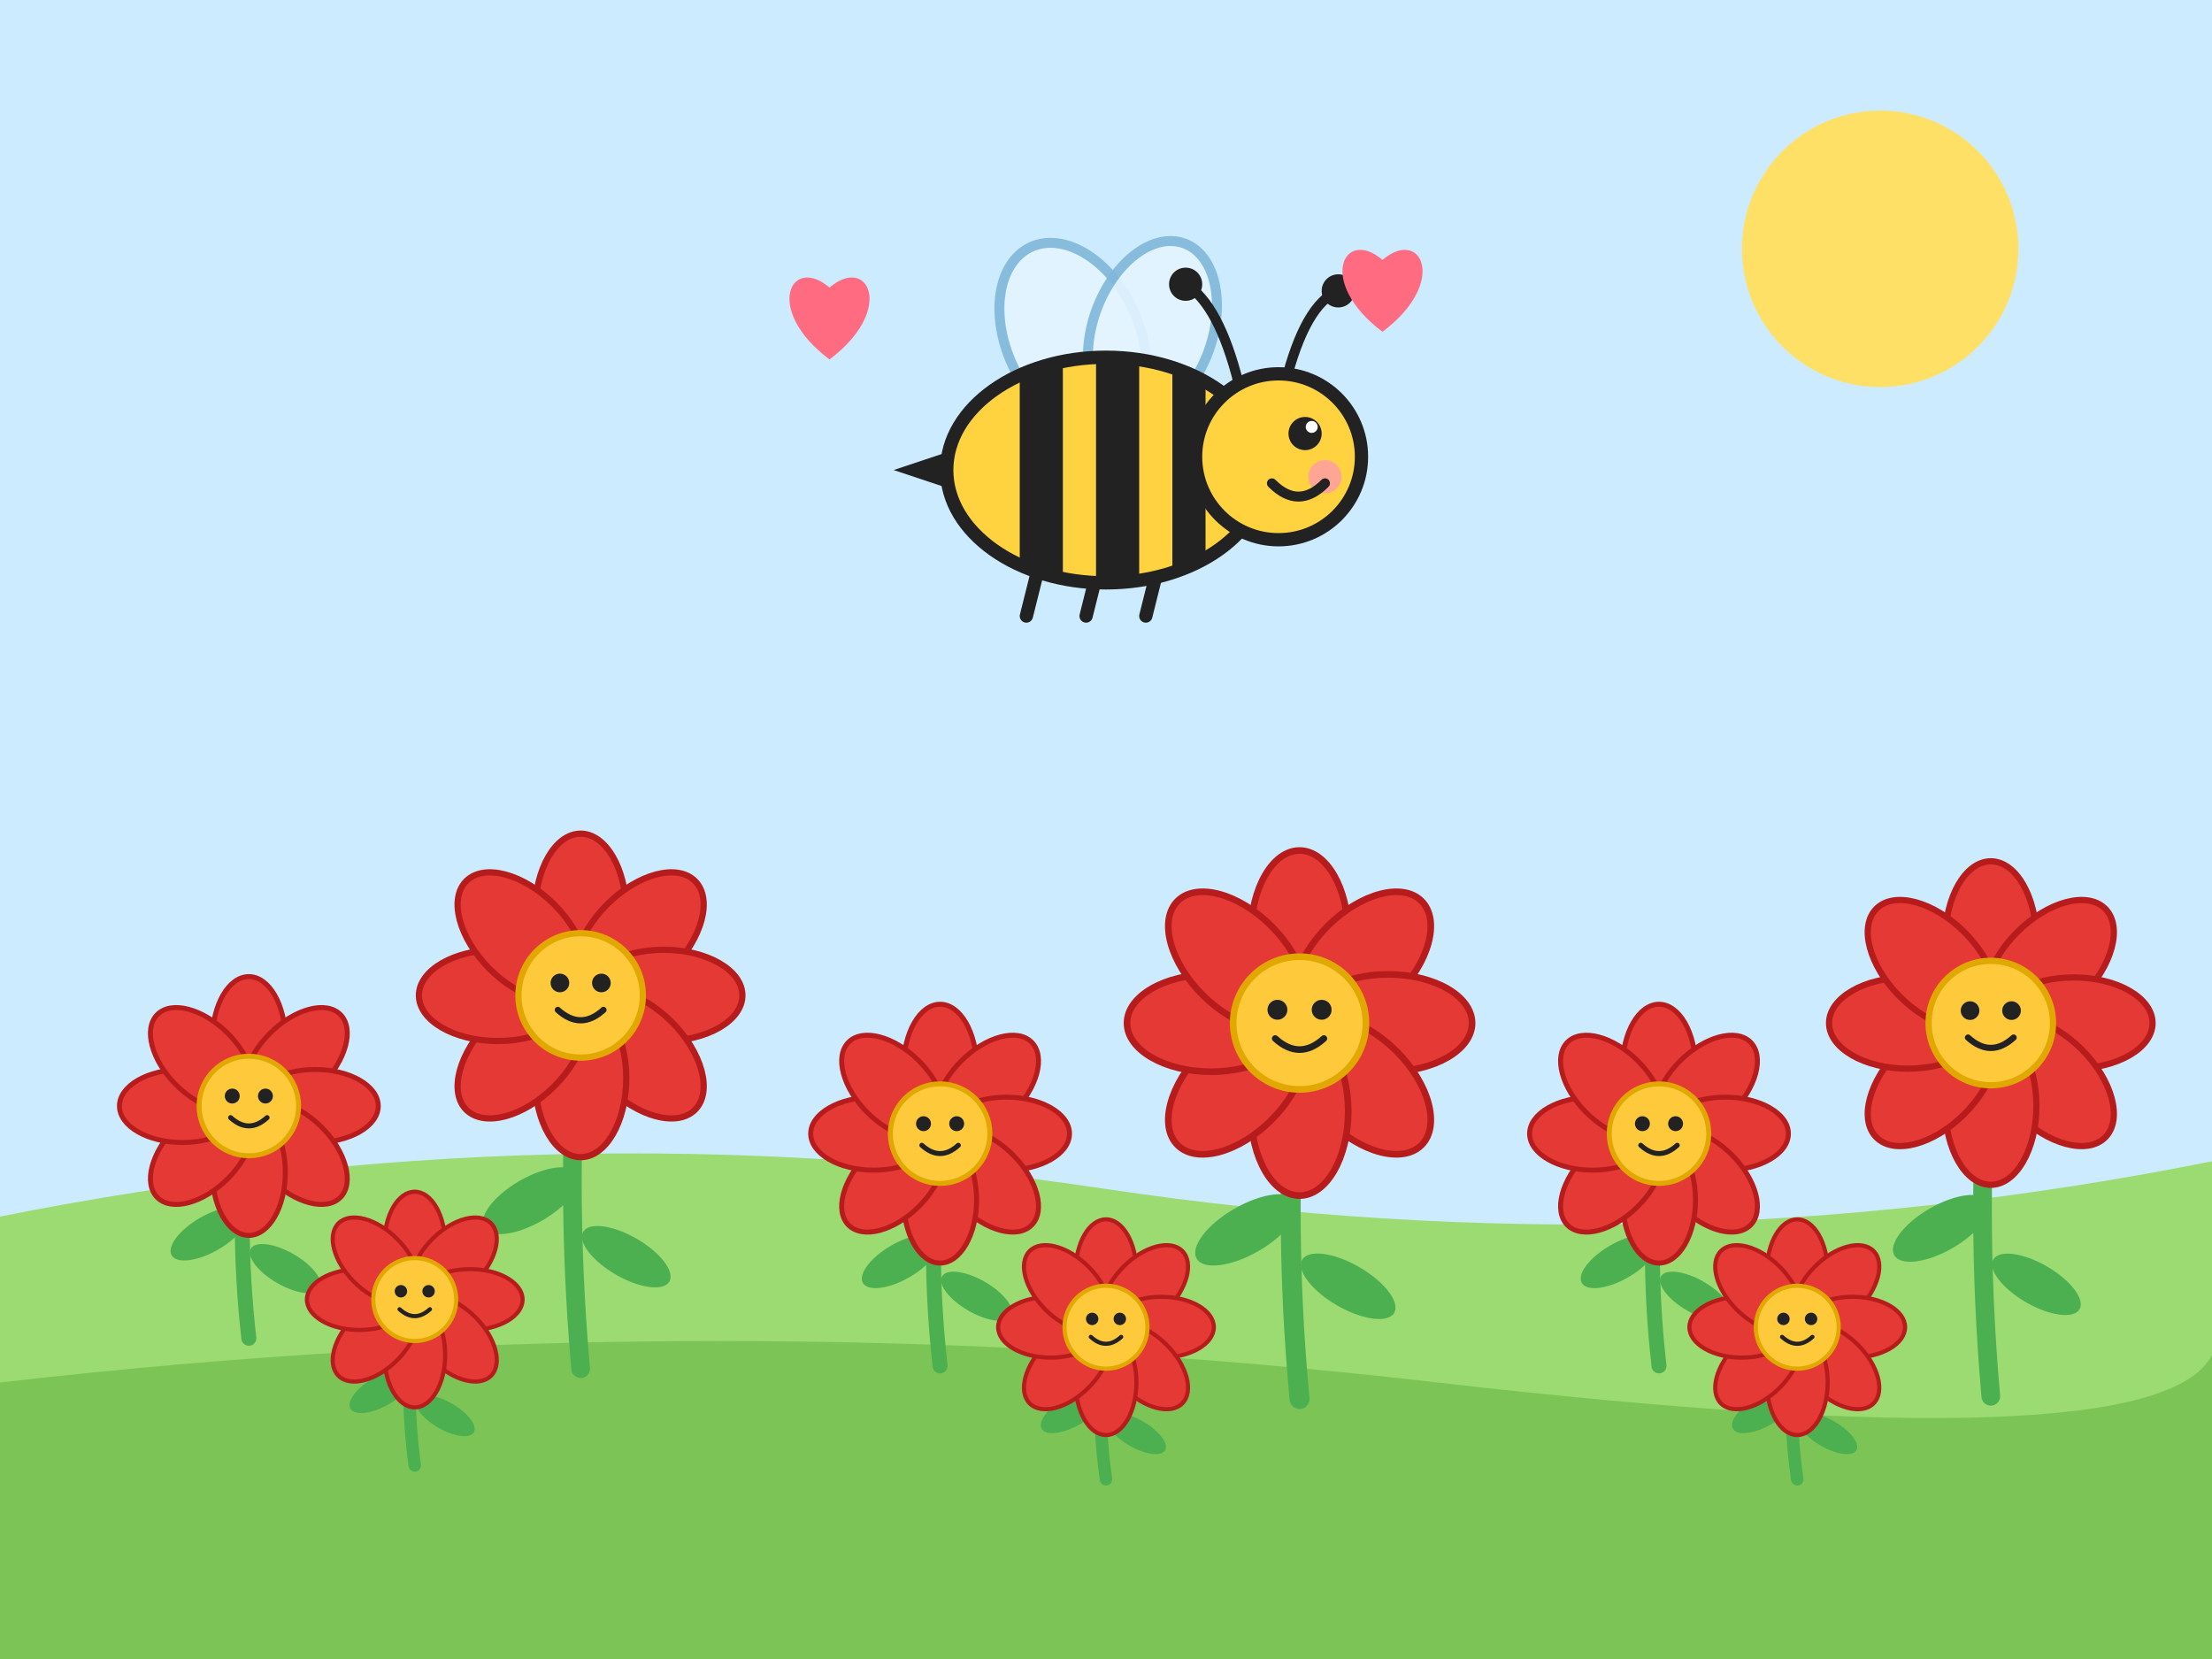
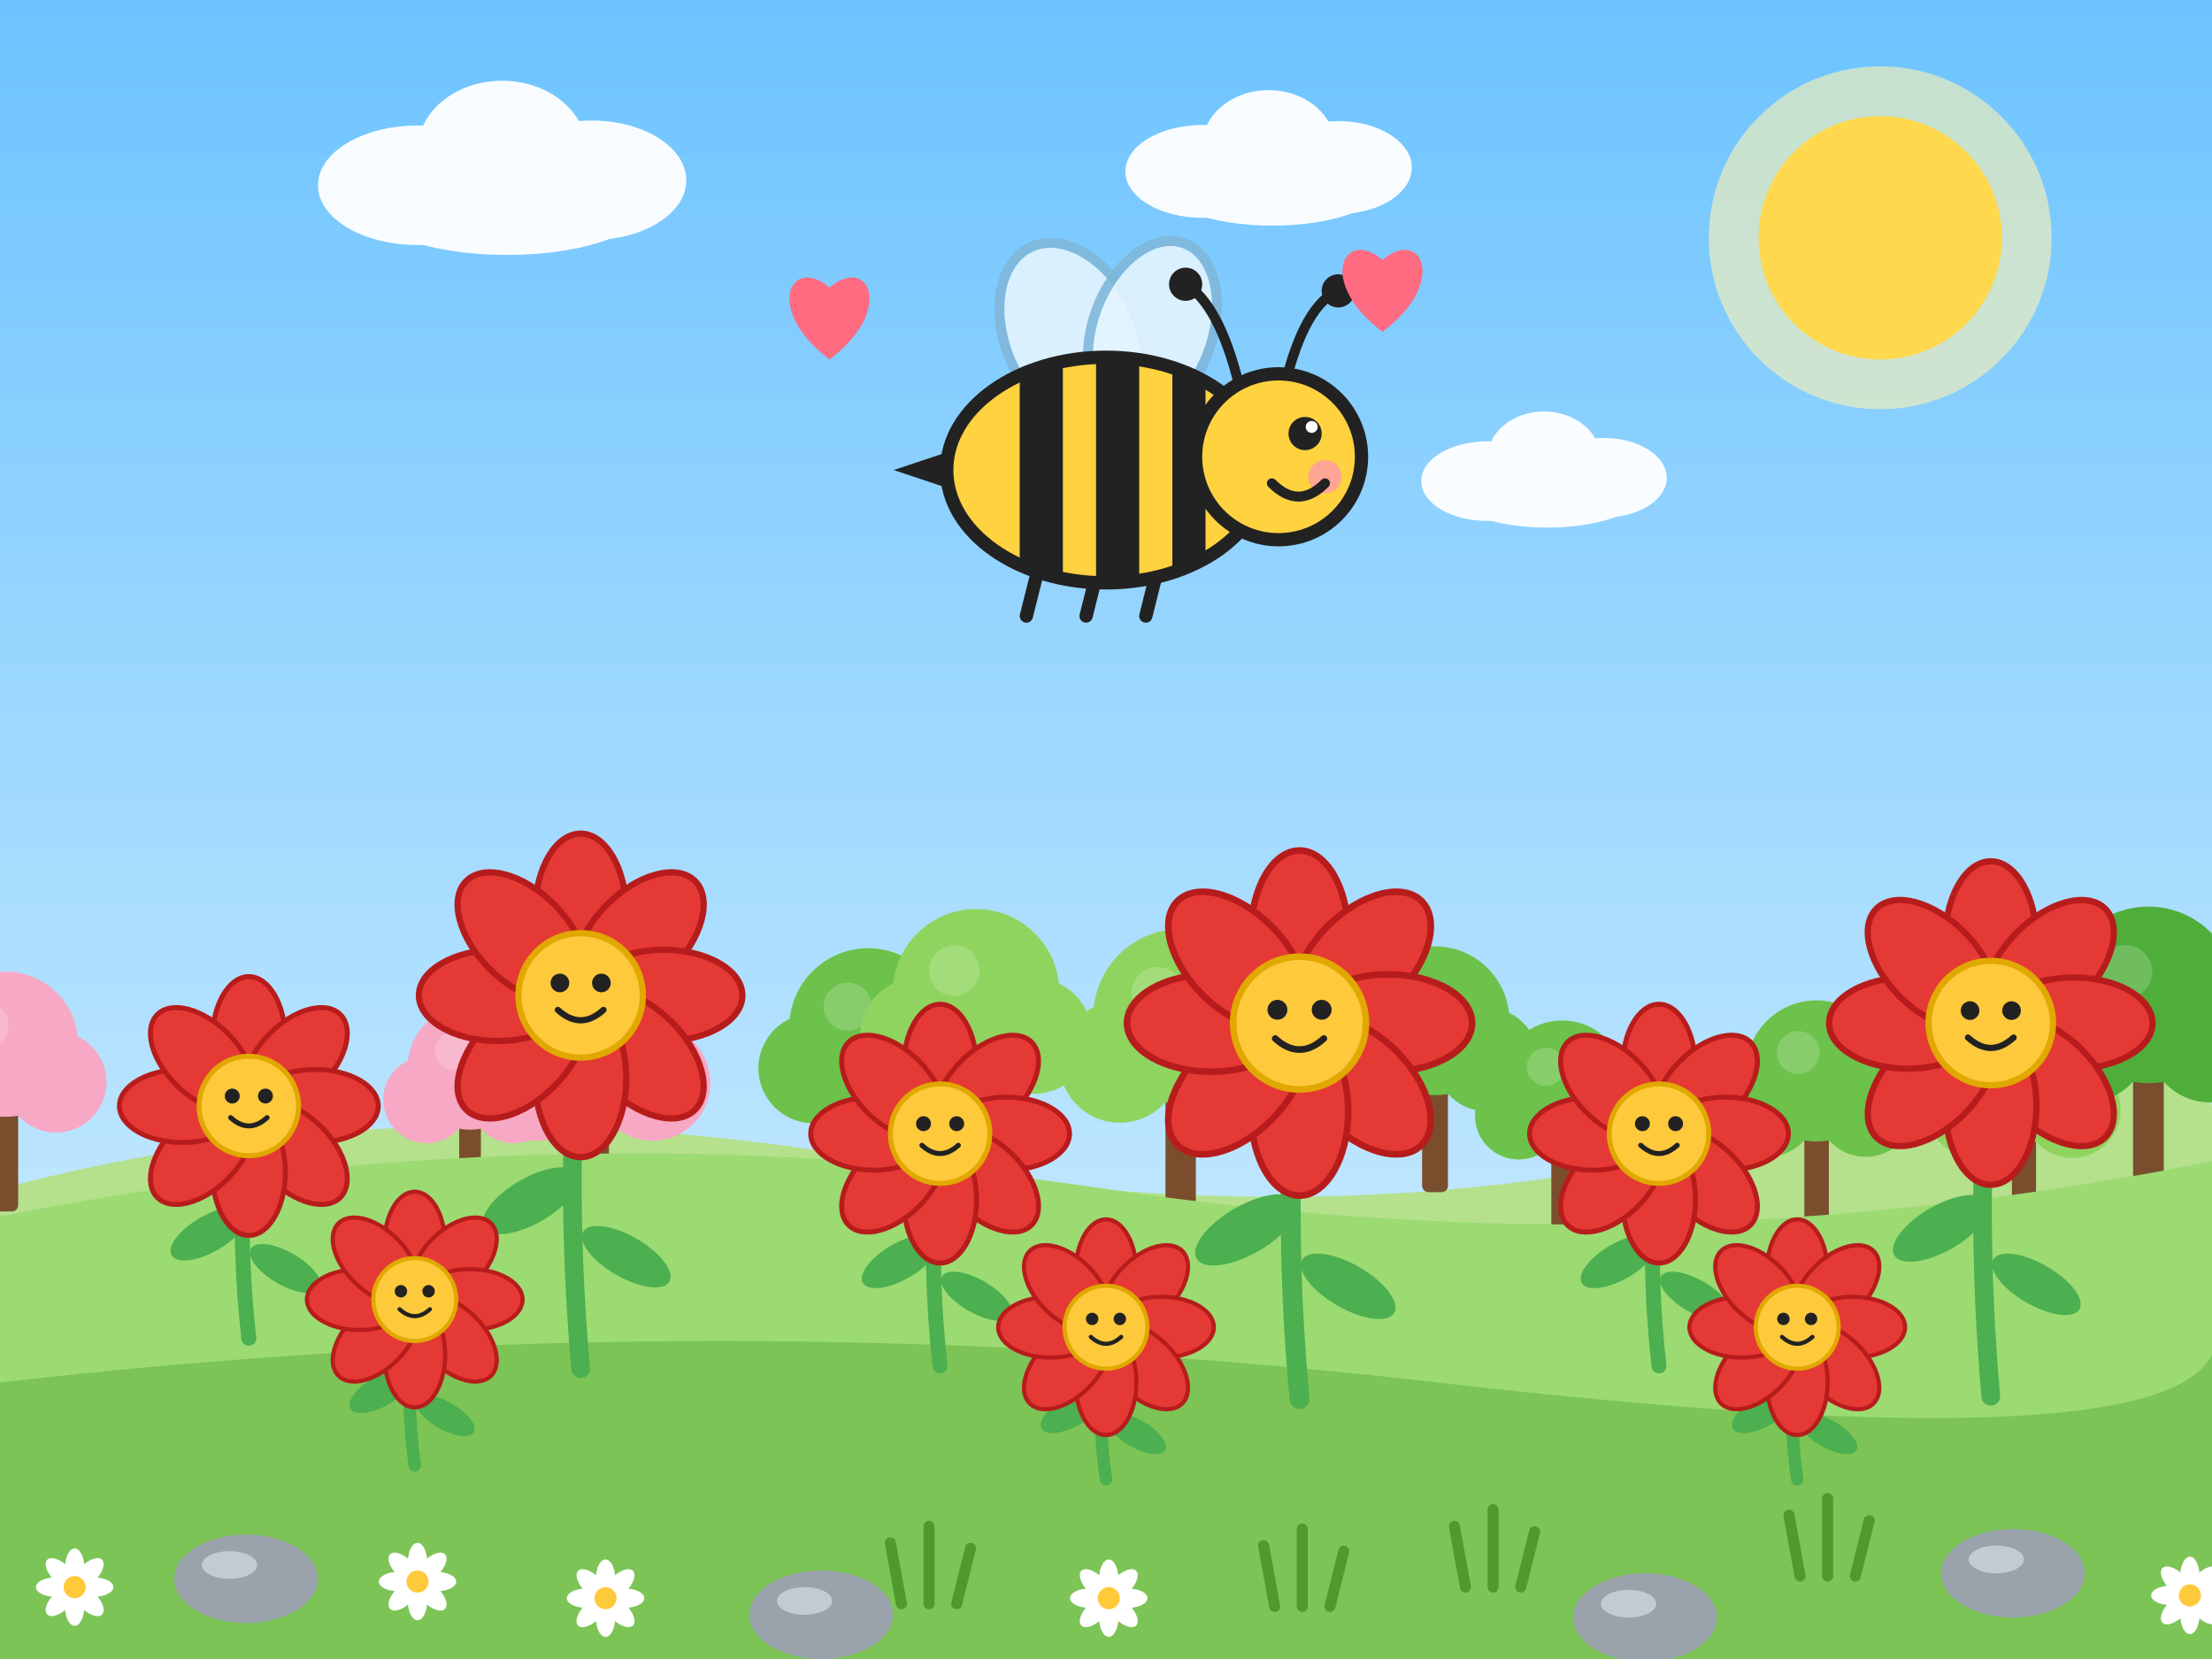
<svg xmlns="http://www.w3.org/2000/svg" viewBox="0 0 800 600">
-   <rect width="800" height="600" fill="#CDEBFF" />
-   <circle cx="680" cy="90" r="50" fill="#FFE066" />
+   <defs>
+     <linearGradient id="sky" x1="0" y1="0" x2="0" y2="1">
+       <stop offset="0" stop-color="#6CC3FF" />
+       <stop offset="1" stop-color="#DDF3FF" />
+     </linearGradient>
+   </defs>
+   <rect width="800" height="600" fill="url(#sky)" />
+   <circle cx="680" cy="86" r="62" fill="#FFF3B0" opacity=".6" />
+   <circle cx="680" cy="86" r="44" fill="#FFD84D" />
+   <g transform="translate(151 67) scale(0.9)" fill="#fff" opacity=".95">
+     <ellipse cx="0" cy="0" rx="40" ry="24" />
+     <ellipse cx="34" cy="-14" rx="34" ry="28" />
+     <ellipse cx="70" cy="-2" rx="38" ry="24" />
+     <ellipse cx="36" cy="8" rx="56" ry="20" />
+   </g>
+   <g transform="translate(435 62) scale(0.7)" fill="#fff" opacity=".95">
+     <ellipse cx="0" cy="0" rx="40" ry="24" />
+     <ellipse cx="34" cy="-14" rx="34" ry="28" />
+     <ellipse cx="70" cy="-2" rx="38" ry="24" />
+     <ellipse cx="36" cy="8" rx="56" ry="20" />
+   </g>
+   <g transform="translate(538 174) scale(0.6)" fill="#fff" opacity=".95">
+     <ellipse cx="0" cy="0" rx="40" ry="24" />
+     <ellipse cx="34" cy="-14" rx="34" ry="28" />
+     <ellipse cx="70" cy="-2" rx="38" ry="24" />
+     <ellipse cx="36" cy="8" rx="56" ry="20" />
+   </g>
+   <path d="M0 430 Q150 390 320 420 T640 410 T800 400 V600 H0Z" fill="#B5E08C" />
+   <g transform="translate(2 437) scale(0.5706347)">
+     <rect x="-8" y="-72" width="16" height="74" rx="4" fill="#7A4E2D" />
+     <circle cx="0" cy="-104" r="46" fill="#F7A8C4" />
+     <circle cx="-32" cy="-80" r="32" fill="#F7A8C4" />
+     <circle cx="32" cy="-80" r="32" fill="#F7A8C4" />
+     <circle cx="-12" cy="-116" r="14" fill="#fff" opacity=".18" />
+   </g>
+   <g transform="translate(86 443) scale(0.4504165)">
+     <rect x="-8" y="-72" width="16" height="74" rx="4" fill="#7A4E2D" />
+     <circle cx="0" cy="-104" r="46" fill="#8FD45E" />
+     <circle cx="-32" cy="-80" r="32" fill="#8FD45E" />
+     <circle cx="32" cy="-80" r="32" fill="#8FD45E" />
+     <circle cx="-12" cy="-116" r="14" fill="#fff" opacity=".18" />
+   </g>
+   <g transform="translate(170 437) scale(0.4905668)">
+     <rect x="-8" y="-72" width="16" height="74" rx="4" fill="#7A4E2D" />
+     <circle cx="0" cy="-104" r="46" fill="#F7A8C4" />
+     <circle cx="-32" cy="-80" r="32" fill="#F7A8C4" />
+     <circle cx="32" cy="-80" r="32" fill="#F7A8C4" />
+     <circle cx="-12" cy="-116" r="14" fill="#fff" opacity=".18" />
+   </g>
+   <g transform="translate(215 444) scale(0.654705)">
+     <rect x="-8" y="-72" width="16" height="74" rx="4" fill="#7A4E2D" />
+     <circle cx="0" cy="-104" r="46" fill="#F7A8C4" />
+     <circle cx="-32" cy="-80" r="32" fill="#F7A8C4" />
+     <circle cx="32" cy="-80" r="32" fill="#F7A8C4" />
+     <circle cx="-12" cy="-116" r="14" fill="#fff" opacity=".18" />
+   </g>
+   <g transform="translate(314 436) scale(0.6203591)">
+     <rect x="-8" y="-72" width="16" height="74" rx="4" fill="#7A4E2D" />
+     <circle cx="0" cy="-104" r="46" fill="#6CC24A" />
+     <circle cx="-32" cy="-80" r="32" fill="#6CC24A" />
+     <circle cx="32" cy="-80" r="32" fill="#6CC24A" />
+     <circle cx="-12" cy="-116" r="14" fill="#fff" opacity=".18" />
+   </g>
+   <g transform="translate(353 427) scale(0.6549134)">
+     <rect x="-8" y="-72" width="16" height="74" rx="4" fill="#7A4E2D" />
+     <circle cx="0" cy="-104" r="46" fill="#8FD45E" />
+     <circle cx="-32" cy="-80" r="32" fill="#8FD45E" />
+     <circle cx="32" cy="-80" r="32" fill="#8FD45E" />
+     <circle cx="-12" cy="-116" r="14" fill="#fff" opacity=".18" />
+   </g>
+   <g transform="translate(427 439) scale(0.6866783)">
+     <rect x="-8" y="-72" width="16" height="74" rx="4" fill="#7A4E2D" />
+     <circle cx="0" cy="-104" r="46" fill="#8FD45E" />
+     <circle cx="-32" cy="-80" r="32" fill="#8FD45E" />
+     <circle cx="32" cy="-80" r="32" fill="#8FD45E" />
+     <circle cx="-12" cy="-116" r="14" fill="#fff" opacity=".18" />
+   </g>
+   <g transform="translate(519 430) scale(0.5848727)">
+     <rect x="-8" y="-72" width="16" height="74" rx="4" fill="#7A4E2D" />
+     <circle cx="0" cy="-104" r="46" fill="#6CC24A" />
+     <circle cx="-32" cy="-80" r="32" fill="#6CC24A" />
+     <circle cx="32" cy="-80" r="32" fill="#6CC24A" />
+     <circle cx="-12" cy="-116" r="14" fill="#fff" opacity=".18" />
+   </g>
+   <g transform="translate(565 443) scale(0.4928035)">
+     <rect x="-8" y="-72" width="16" height="74" rx="4" fill="#7A4E2D" />
+     <circle cx="0" cy="-104" r="46" fill="#6CC24A" />
+     <circle cx="-32" cy="-80" r="32" fill="#6CC24A" />
+     <circle cx="32" cy="-80" r="32" fill="#6CC24A" />
+     <circle cx="-12" cy="-116" r="14" fill="#fff" opacity=".18" />
+   </g>
+   <g transform="translate(657 445) scale(0.5547101)">
+     <rect x="-8" y="-72" width="16" height="74" rx="4" fill="#7A4E2D" />
+     <circle cx="0" cy="-104" r="46" fill="#6CC24A" />
+     <circle cx="-32" cy="-80" r="32" fill="#6CC24A" />
+     <circle cx="32" cy="-80" r="32" fill="#6CC24A" />
+     <circle cx="-12" cy="-116" r="14" fill="#fff" opacity=".18" />
+   </g>
+   <g transform="translate(732 445) scale(0.5461453)">
+     <rect x="-8" y="-72" width="16" height="74" rx="4" fill="#7A4E2D" />
+     <circle cx="0" cy="-104" r="46" fill="#8FD45E" />
+     <circle cx="-32" cy="-80" r="32" fill="#8FD45E" />
+     <circle cx="32" cy="-80" r="32" fill="#8FD45E" />
+     <circle cx="-12" cy="-116" r="14" fill="#fff" opacity=".18" />
+   </g>
+   <g transform="translate(777 432) scale(0.6940759)">
+     <rect x="-8" y="-72" width="16" height="74" rx="4" fill="#7A4E2D" />
+     <circle cx="0" cy="-104" r="46" fill="#4FAE3A" />
+     <circle cx="-32" cy="-80" r="32" fill="#4FAE3A" />
+     <circle cx="32" cy="-80" r="32" fill="#4FAE3A" />
+     <circle cx="-12" cy="-116" r="14" fill="#fff" opacity=".18" />
+   </g>
  <path d="M0 440 Q200 400 400 430 T800 420 V600 H0Z" fill="#9BDB72" />
  <path d="M0 500 Q260 470 520 500 T800 490 V600 H0Z" fill="#7CC456" />
+   <g transform="translate(27 574)">
+     <ellipse cx="0" cy="-7" rx="3.5" ry="7" transform="rotate(0)" fill="#fff" />
+     <ellipse cx="0" cy="-7" rx="3.5" ry="7" transform="rotate(45)" fill="#fff" />
+     <ellipse cx="0" cy="-7" rx="3.5" ry="7" transform="rotate(90)" fill="#fff" />
+     <ellipse cx="0" cy="-7" rx="3.5" ry="7" transform="rotate(135)" fill="#fff" />
+     <ellipse cx="0" cy="-7" rx="3.5" ry="7" transform="rotate(180)" fill="#fff" />
+     <ellipse cx="0" cy="-7" rx="3.5" ry="7" transform="rotate(225)" fill="#fff" />
+     <ellipse cx="0" cy="-7" rx="3.5" ry="7" transform="rotate(270)" fill="#fff" />
+     <ellipse cx="0" cy="-7" rx="3.5" ry="7" transform="rotate(315)" fill="#fff" />
+     <circle r="4" fill="#FFC93C" />
+   </g>
+   <g transform="translate(89 571) scale(1.0)">
+     <ellipse cx="0" cy="0" rx="26" ry="16" fill="#9AA3AB" />
+     <ellipse cx="-6" cy="-5" rx="10" ry="5" fill="#C3CAD0" />
+   </g>
+   <g transform="translate(151 572)">
+     <ellipse cx="0" cy="-7" rx="3.5" ry="7" transform="rotate(0)" fill="#fff" />
+     <ellipse cx="0" cy="-7" rx="3.5" ry="7" transform="rotate(45)" fill="#fff" />
+     <ellipse cx="0" cy="-7" rx="3.5" ry="7" transform="rotate(90)" fill="#fff" />
+     <ellipse cx="0" cy="-7" rx="3.5" ry="7" transform="rotate(135)" fill="#fff" />
+     <ellipse cx="0" cy="-7" rx="3.5" ry="7" transform="rotate(180)" fill="#fff" />
+     <ellipse cx="0" cy="-7" rx="3.5" ry="7" transform="rotate(225)" fill="#fff" />
+     <ellipse cx="0" cy="-7" rx="3.5" ry="7" transform="rotate(270)" fill="#fff" />
+     <ellipse cx="0" cy="-7" rx="3.5" ry="7" transform="rotate(315)" fill="#fff" />
+     <circle r="4" fill="#FFC93C" />
+   </g>
+   <g transform="translate(219 578)">
+     <ellipse cx="0" cy="-7" rx="3.5" ry="7" transform="rotate(0)" fill="#fff" />
+     <ellipse cx="0" cy="-7" rx="3.5" ry="7" transform="rotate(45)" fill="#fff" />
+     <ellipse cx="0" cy="-7" rx="3.5" ry="7" transform="rotate(90)" fill="#fff" />
+     <ellipse cx="0" cy="-7" rx="3.5" ry="7" transform="rotate(135)" fill="#fff" />
+     <ellipse cx="0" cy="-7" rx="3.5" ry="7" transform="rotate(180)" fill="#fff" />
+     <ellipse cx="0" cy="-7" rx="3.5" ry="7" transform="rotate(225)" fill="#fff" />
+     <ellipse cx="0" cy="-7" rx="3.5" ry="7" transform="rotate(270)" fill="#fff" />
+     <ellipse cx="0" cy="-7" rx="3.5" ry="7" transform="rotate(315)" fill="#fff" />
+     <circle r="4" fill="#FFC93C" />
+   </g>
+   <g transform="translate(297 584) scale(1.0)">
+     <ellipse cx="0" cy="0" rx="26" ry="16" fill="#9AA3AB" />
+     <ellipse cx="-6" cy="-5" rx="10" ry="5" fill="#C3CAD0" />
+   </g>
+   <path d="M326 580 L322 558 M336 580 L336 552 M346 580 L351 560" stroke="#4E9A2E" stroke-width="4" stroke-linecap="round" />
+   <g transform="translate(401 578)">
+     <ellipse cx="0" cy="-7" rx="3.5" ry="7" transform="rotate(0)" fill="#fff" />
+     <ellipse cx="0" cy="-7" rx="3.5" ry="7" transform="rotate(45)" fill="#fff" />
+     <ellipse cx="0" cy="-7" rx="3.5" ry="7" transform="rotate(90)" fill="#fff" />
+     <ellipse cx="0" cy="-7" rx="3.5" ry="7" transform="rotate(135)" fill="#fff" />
+     <ellipse cx="0" cy="-7" rx="3.5" ry="7" transform="rotate(180)" fill="#fff" />
+     <ellipse cx="0" cy="-7" rx="3.5" ry="7" transform="rotate(225)" fill="#fff" />
+     <ellipse cx="0" cy="-7" rx="3.5" ry="7" transform="rotate(270)" fill="#fff" />
+     <ellipse cx="0" cy="-7" rx="3.5" ry="7" transform="rotate(315)" fill="#fff" />
+     <circle r="4" fill="#FFC93C" />
+   </g>
+   <path d="M461 581 L457 559 M471 581 L471 553 M481 581 L486 561" stroke="#4E9A2E" stroke-width="4" stroke-linecap="round" />
+   <path d="M530 574 L526 552 M540 574 L540 546 M550 574 L555 554" stroke="#4E9A2E" stroke-width="4" stroke-linecap="round" />
+   <g transform="translate(595 585) scale(1.0)">
+     <ellipse cx="0" cy="0" rx="26" ry="16" fill="#9AA3AB" />
+     <ellipse cx="-6" cy="-5" rx="10" ry="5" fill="#C3CAD0" />
+   </g>
+   <path d="M651 570 L647 548 M661 570 L661 542 M671 570 L676 550" stroke="#4E9A2E" stroke-width="4" stroke-linecap="round" />
+   <g transform="translate(728 569) scale(1.0)">
+     <ellipse cx="0" cy="0" rx="26" ry="16" fill="#9AA3AB" />
+     <ellipse cx="-6" cy="-5" rx="10" ry="5" fill="#C3CAD0" />
+   </g>
+   <g transform="translate(792 577)">
+     <ellipse cx="0" cy="-7" rx="3.5" ry="7" transform="rotate(0)" fill="#fff" />
+     <ellipse cx="0" cy="-7" rx="3.5" ry="7" transform="rotate(45)" fill="#fff" />
+     <ellipse cx="0" cy="-7" rx="3.5" ry="7" transform="rotate(90)" fill="#fff" />
+     <ellipse cx="0" cy="-7" rx="3.5" ry="7" transform="rotate(135)" fill="#fff" />
+     <ellipse cx="0" cy="-7" rx="3.5" ry="7" transform="rotate(180)" fill="#fff" />
+     <ellipse cx="0" cy="-7" rx="3.5" ry="7" transform="rotate(225)" fill="#fff" />
+     <ellipse cx="0" cy="-7" rx="3.5" ry="7" transform="rotate(270)" fill="#fff" />
+     <ellipse cx="0" cy="-7" rx="3.5" ry="7" transform="rotate(315)" fill="#fff" />
+     <circle r="4" fill="#FFC93C" />
+   </g>
  <g transform="translate(90 400) scale(0.6)">
    <path d="M0 0 Q-8 70.0 0 140" fill="none" stroke="#4CAF50" stroke-width="9" stroke-linecap="round" />
    <ellipse cx="-24" cy="77.0" rx="26" ry="11" transform="rotate(-30 -24 77.0)" fill="#4CAF50" />
    <ellipse cx="22" cy="98.0" rx="24" ry="10" transform="rotate(30 22 98.0)" fill="#4CAF50" />
    <ellipse cx="0" cy="-40" rx="22" ry="38" transform="rotate(0)" fill="#E53935" stroke="#B71C1C" stroke-width="3" />
    <ellipse cx="0" cy="-40" rx="22" ry="38" transform="rotate(45)" fill="#E53935" stroke="#B71C1C" stroke-width="3" />
    <ellipse cx="0" cy="-40" rx="22" ry="38" transform="rotate(90)" fill="#E53935" stroke="#B71C1C" stroke-width="3" />
    <ellipse cx="0" cy="-40" rx="22" ry="38" transform="rotate(135)" fill="#E53935" stroke="#B71C1C" stroke-width="3" />
    <ellipse cx="0" cy="-40" rx="22" ry="38" transform="rotate(180)" fill="#E53935" stroke="#B71C1C" stroke-width="3" />
    <ellipse cx="0" cy="-40" rx="22" ry="38" transform="rotate(225)" fill="#E53935" stroke="#B71C1C" stroke-width="3" />
    <ellipse cx="0" cy="-40" rx="22" ry="38" transform="rotate(270)" fill="#E53935" stroke="#B71C1C" stroke-width="3" />
    <ellipse cx="0" cy="-40" rx="22" ry="38" transform="rotate(315)" fill="#E53935" stroke="#B71C1C" stroke-width="3" />
    <circle cx="0" cy="0" r="30" fill="#FFC93C" stroke="#E0A800" stroke-width="3" />
    <circle cx="-10" cy="-6" r="4.5" fill="#222" />
    <circle cx="10" cy="-6" r="4.5" fill="#222" />
    <path d="M-11 7 Q0 17 11 7" fill="none" stroke="#222" stroke-width="3" stroke-linecap="round" />
  </g>
  <g transform="translate(210 360) scale(0.75)">
    <path d="M0 0 Q-8 90.0 0 180" fill="none" stroke="#4CAF50" stroke-width="9" stroke-linecap="round" />
    <ellipse cx="-24" cy="99" rx="26" ry="11" transform="rotate(-30 -24 99)" fill="#4CAF50" />
    <ellipse cx="22" cy="126" rx="24" ry="10" transform="rotate(30 22 126)" fill="#4CAF50" />
    <ellipse cx="0" cy="-40" rx="22" ry="38" transform="rotate(0)" fill="#E53935" stroke="#B71C1C" stroke-width="3" />
    <ellipse cx="0" cy="-40" rx="22" ry="38" transform="rotate(45)" fill="#E53935" stroke="#B71C1C" stroke-width="3" />
    <ellipse cx="0" cy="-40" rx="22" ry="38" transform="rotate(90)" fill="#E53935" stroke="#B71C1C" stroke-width="3" />
    <ellipse cx="0" cy="-40" rx="22" ry="38" transform="rotate(135)" fill="#E53935" stroke="#B71C1C" stroke-width="3" />
    <ellipse cx="0" cy="-40" rx="22" ry="38" transform="rotate(180)" fill="#E53935" stroke="#B71C1C" stroke-width="3" />
    <ellipse cx="0" cy="-40" rx="22" ry="38" transform="rotate(225)" fill="#E53935" stroke="#B71C1C" stroke-width="3" />
    <ellipse cx="0" cy="-40" rx="22" ry="38" transform="rotate(270)" fill="#E53935" stroke="#B71C1C" stroke-width="3" />
    <ellipse cx="0" cy="-40" rx="22" ry="38" transform="rotate(315)" fill="#E53935" stroke="#B71C1C" stroke-width="3" />
    <circle cx="0" cy="0" r="30" fill="#FFC93C" stroke="#E0A800" stroke-width="3" />
    <circle cx="-10" cy="-6" r="4.5" fill="#222" />
    <circle cx="10" cy="-6" r="4.5" fill="#222" />
    <path d="M-11 7 Q0 17 11 7" fill="none" stroke="#222" stroke-width="3" stroke-linecap="round" />
  </g>
  <g transform="translate(340 410) scale(0.6)">
    <path d="M0 0 Q-8 70.0 0 140" fill="none" stroke="#4CAF50" stroke-width="9" stroke-linecap="round" />
    <ellipse cx="-24" cy="77.0" rx="26" ry="11" transform="rotate(-30 -24 77.0)" fill="#4CAF50" />
    <ellipse cx="22" cy="98.0" rx="24" ry="10" transform="rotate(30 22 98.0)" fill="#4CAF50" />
    <ellipse cx="0" cy="-40" rx="22" ry="38" transform="rotate(0)" fill="#E53935" stroke="#B71C1C" stroke-width="3" />
    <ellipse cx="0" cy="-40" rx="22" ry="38" transform="rotate(45)" fill="#E53935" stroke="#B71C1C" stroke-width="3" />
    <ellipse cx="0" cy="-40" rx="22" ry="38" transform="rotate(90)" fill="#E53935" stroke="#B71C1C" stroke-width="3" />
    <ellipse cx="0" cy="-40" rx="22" ry="38" transform="rotate(135)" fill="#E53935" stroke="#B71C1C" stroke-width="3" />
    <ellipse cx="0" cy="-40" rx="22" ry="38" transform="rotate(180)" fill="#E53935" stroke="#B71C1C" stroke-width="3" />
    <ellipse cx="0" cy="-40" rx="22" ry="38" transform="rotate(225)" fill="#E53935" stroke="#B71C1C" stroke-width="3" />
    <ellipse cx="0" cy="-40" rx="22" ry="38" transform="rotate(270)" fill="#E53935" stroke="#B71C1C" stroke-width="3" />
    <ellipse cx="0" cy="-40" rx="22" ry="38" transform="rotate(315)" fill="#E53935" stroke="#B71C1C" stroke-width="3" />
    <circle cx="0" cy="0" r="30" fill="#FFC93C" stroke="#E0A800" stroke-width="3" />
    <circle cx="-10" cy="-6" r="4.5" fill="#222" />
    <circle cx="10" cy="-6" r="4.5" fill="#222" />
    <path d="M-11 7 Q0 17 11 7" fill="none" stroke="#222" stroke-width="3" stroke-linecap="round" />
  </g>
  <g transform="translate(470 370) scale(0.8)">
    <path d="M0 0 Q-8 85.0 0 170" fill="none" stroke="#4CAF50" stroke-width="9" stroke-linecap="round" />
    <ellipse cx="-24" cy="93.5" rx="26" ry="11" transform="rotate(-30 -24 93.5)" fill="#4CAF50" />
    <ellipse cx="22" cy="119" rx="24" ry="10" transform="rotate(30 22 119)" fill="#4CAF50" />
    <ellipse cx="0" cy="-40" rx="22" ry="38" transform="rotate(0)" fill="#E53935" stroke="#B71C1C" stroke-width="3" />
    <ellipse cx="0" cy="-40" rx="22" ry="38" transform="rotate(45)" fill="#E53935" stroke="#B71C1C" stroke-width="3" />
    <ellipse cx="0" cy="-40" rx="22" ry="38" transform="rotate(90)" fill="#E53935" stroke="#B71C1C" stroke-width="3" />
    <ellipse cx="0" cy="-40" rx="22" ry="38" transform="rotate(135)" fill="#E53935" stroke="#B71C1C" stroke-width="3" />
    <ellipse cx="0" cy="-40" rx="22" ry="38" transform="rotate(180)" fill="#E53935" stroke="#B71C1C" stroke-width="3" />
    <ellipse cx="0" cy="-40" rx="22" ry="38" transform="rotate(225)" fill="#E53935" stroke="#B71C1C" stroke-width="3" />
    <ellipse cx="0" cy="-40" rx="22" ry="38" transform="rotate(270)" fill="#E53935" stroke="#B71C1C" stroke-width="3" />
    <ellipse cx="0" cy="-40" rx="22" ry="38" transform="rotate(315)" fill="#E53935" stroke="#B71C1C" stroke-width="3" />
    <circle cx="0" cy="0" r="30" fill="#FFC93C" stroke="#E0A800" stroke-width="3" />
    <circle cx="-10" cy="-6" r="4.5" fill="#222" />
    <circle cx="10" cy="-6" r="4.5" fill="#222" />
    <path d="M-11 7 Q0 17 11 7" fill="none" stroke="#222" stroke-width="3" stroke-linecap="round" />
  </g>
  <g transform="translate(600 410) scale(0.6)">
    <path d="M0 0 Q-8 70.0 0 140" fill="none" stroke="#4CAF50" stroke-width="9" stroke-linecap="round" />
    <ellipse cx="-24" cy="77.0" rx="26" ry="11" transform="rotate(-30 -24 77.0)" fill="#4CAF50" />
    <ellipse cx="22" cy="98.0" rx="24" ry="10" transform="rotate(30 22 98.0)" fill="#4CAF50" />
    <ellipse cx="0" cy="-40" rx="22" ry="38" transform="rotate(0)" fill="#E53935" stroke="#B71C1C" stroke-width="3" />
    <ellipse cx="0" cy="-40" rx="22" ry="38" transform="rotate(45)" fill="#E53935" stroke="#B71C1C" stroke-width="3" />
    <ellipse cx="0" cy="-40" rx="22" ry="38" transform="rotate(90)" fill="#E53935" stroke="#B71C1C" stroke-width="3" />
    <ellipse cx="0" cy="-40" rx="22" ry="38" transform="rotate(135)" fill="#E53935" stroke="#B71C1C" stroke-width="3" />
    <ellipse cx="0" cy="-40" rx="22" ry="38" transform="rotate(180)" fill="#E53935" stroke="#B71C1C" stroke-width="3" />
    <ellipse cx="0" cy="-40" rx="22" ry="38" transform="rotate(225)" fill="#E53935" stroke="#B71C1C" stroke-width="3" />
    <ellipse cx="0" cy="-40" rx="22" ry="38" transform="rotate(270)" fill="#E53935" stroke="#B71C1C" stroke-width="3" />
    <ellipse cx="0" cy="-40" rx="22" ry="38" transform="rotate(315)" fill="#E53935" stroke="#B71C1C" stroke-width="3" />
    <circle cx="0" cy="0" r="30" fill="#FFC93C" stroke="#E0A800" stroke-width="3" />
    <circle cx="-10" cy="-6" r="4.5" fill="#222" />
    <circle cx="10" cy="-6" r="4.5" fill="#222" />
    <path d="M-11 7 Q0 17 11 7" fill="none" stroke="#222" stroke-width="3" stroke-linecap="round" />
  </g>
  <g transform="translate(720 370) scale(0.75)">
    <path d="M0 0 Q-8 90.0 0 180" fill="none" stroke="#4CAF50" stroke-width="9" stroke-linecap="round" />
    <ellipse cx="-24" cy="99" rx="26" ry="11" transform="rotate(-30 -24 99)" fill="#4CAF50" />
    <ellipse cx="22" cy="126" rx="24" ry="10" transform="rotate(30 22 126)" fill="#4CAF50" />
    <ellipse cx="0" cy="-40" rx="22" ry="38" transform="rotate(0)" fill="#E53935" stroke="#B71C1C" stroke-width="3" />
    <ellipse cx="0" cy="-40" rx="22" ry="38" transform="rotate(45)" fill="#E53935" stroke="#B71C1C" stroke-width="3" />
    <ellipse cx="0" cy="-40" rx="22" ry="38" transform="rotate(90)" fill="#E53935" stroke="#B71C1C" stroke-width="3" />
    <ellipse cx="0" cy="-40" rx="22" ry="38" transform="rotate(135)" fill="#E53935" stroke="#B71C1C" stroke-width="3" />
    <ellipse cx="0" cy="-40" rx="22" ry="38" transform="rotate(180)" fill="#E53935" stroke="#B71C1C" stroke-width="3" />
    <ellipse cx="0" cy="-40" rx="22" ry="38" transform="rotate(225)" fill="#E53935" stroke="#B71C1C" stroke-width="3" />
    <ellipse cx="0" cy="-40" rx="22" ry="38" transform="rotate(270)" fill="#E53935" stroke="#B71C1C" stroke-width="3" />
    <ellipse cx="0" cy="-40" rx="22" ry="38" transform="rotate(315)" fill="#E53935" stroke="#B71C1C" stroke-width="3" />
    <circle cx="0" cy="0" r="30" fill="#FFC93C" stroke="#E0A800" stroke-width="3" />
    <circle cx="-10" cy="-6" r="4.5" fill="#222" />
    <circle cx="10" cy="-6" r="4.5" fill="#222" />
    <path d="M-11 7 Q0 17 11 7" fill="none" stroke="#222" stroke-width="3" stroke-linecap="round" />
  </g>
  <g transform="translate(150 470) scale(0.5)">
    <path d="M0 0 Q-8 60.0 0 120" fill="none" stroke="#4CAF50" stroke-width="9" stroke-linecap="round" />
    <ellipse cx="-24" cy="66.0" rx="26" ry="11" transform="rotate(-30 -24 66.0)" fill="#4CAF50" />
    <ellipse cx="22" cy="84.0" rx="24" ry="10" transform="rotate(30 22 84.0)" fill="#4CAF50" />
    <ellipse cx="0" cy="-40" rx="22" ry="38" transform="rotate(0)" fill="#E53935" stroke="#B71C1C" stroke-width="3" />
    <ellipse cx="0" cy="-40" rx="22" ry="38" transform="rotate(45)" fill="#E53935" stroke="#B71C1C" stroke-width="3" />
    <ellipse cx="0" cy="-40" rx="22" ry="38" transform="rotate(90)" fill="#E53935" stroke="#B71C1C" stroke-width="3" />
    <ellipse cx="0" cy="-40" rx="22" ry="38" transform="rotate(135)" fill="#E53935" stroke="#B71C1C" stroke-width="3" />
    <ellipse cx="0" cy="-40" rx="22" ry="38" transform="rotate(180)" fill="#E53935" stroke="#B71C1C" stroke-width="3" />
    <ellipse cx="0" cy="-40" rx="22" ry="38" transform="rotate(225)" fill="#E53935" stroke="#B71C1C" stroke-width="3" />
    <ellipse cx="0" cy="-40" rx="22" ry="38" transform="rotate(270)" fill="#E53935" stroke="#B71C1C" stroke-width="3" />
    <ellipse cx="0" cy="-40" rx="22" ry="38" transform="rotate(315)" fill="#E53935" stroke="#B71C1C" stroke-width="3" />
    <circle cx="0" cy="0" r="30" fill="#FFC93C" stroke="#E0A800" stroke-width="3" />
    <circle cx="-10" cy="-6" r="4.5" fill="#222" />
    <circle cx="10" cy="-6" r="4.5" fill="#222" />
    <path d="M-11 7 Q0 17 11 7" fill="none" stroke="#222" stroke-width="3" stroke-linecap="round" />
  </g>
  <g transform="translate(400 480) scale(0.5)">
    <path d="M0 0 Q-8 55.0 0 110" fill="none" stroke="#4CAF50" stroke-width="9" stroke-linecap="round" />
    <ellipse cx="-24" cy="60.5" rx="26" ry="11" transform="rotate(-30 -24 60.5)" fill="#4CAF50" />
    <ellipse cx="22" cy="77.0" rx="24" ry="10" transform="rotate(30 22 77.0)" fill="#4CAF50" />
    <ellipse cx="0" cy="-40" rx="22" ry="38" transform="rotate(0)" fill="#E53935" stroke="#B71C1C" stroke-width="3" />
    <ellipse cx="0" cy="-40" rx="22" ry="38" transform="rotate(45)" fill="#E53935" stroke="#B71C1C" stroke-width="3" />
    <ellipse cx="0" cy="-40" rx="22" ry="38" transform="rotate(90)" fill="#E53935" stroke="#B71C1C" stroke-width="3" />
    <ellipse cx="0" cy="-40" rx="22" ry="38" transform="rotate(135)" fill="#E53935" stroke="#B71C1C" stroke-width="3" />
    <ellipse cx="0" cy="-40" rx="22" ry="38" transform="rotate(180)" fill="#E53935" stroke="#B71C1C" stroke-width="3" />
    <ellipse cx="0" cy="-40" rx="22" ry="38" transform="rotate(225)" fill="#E53935" stroke="#B71C1C" stroke-width="3" />
    <ellipse cx="0" cy="-40" rx="22" ry="38" transform="rotate(270)" fill="#E53935" stroke="#B71C1C" stroke-width="3" />
    <ellipse cx="0" cy="-40" rx="22" ry="38" transform="rotate(315)" fill="#E53935" stroke="#B71C1C" stroke-width="3" />
    <circle cx="0" cy="0" r="30" fill="#FFC93C" stroke="#E0A800" stroke-width="3" />
    <circle cx="-10" cy="-6" r="4.5" fill="#222" />
    <circle cx="10" cy="-6" r="4.5" fill="#222" />
    <path d="M-11 7 Q0 17 11 7" fill="none" stroke="#222" stroke-width="3" stroke-linecap="round" />
  </g>
  <g transform="translate(650 480) scale(0.5)">
    <path d="M0 0 Q-8 55.0 0 110" fill="none" stroke="#4CAF50" stroke-width="9" stroke-linecap="round" />
    <ellipse cx="-24" cy="60.5" rx="26" ry="11" transform="rotate(-30 -24 60.5)" fill="#4CAF50" />
    <ellipse cx="22" cy="77.0" rx="24" ry="10" transform="rotate(30 22 77.0)" fill="#4CAF50" />
    <ellipse cx="0" cy="-40" rx="22" ry="38" transform="rotate(0)" fill="#E53935" stroke="#B71C1C" stroke-width="3" />
    <ellipse cx="0" cy="-40" rx="22" ry="38" transform="rotate(45)" fill="#E53935" stroke="#B71C1C" stroke-width="3" />
    <ellipse cx="0" cy="-40" rx="22" ry="38" transform="rotate(90)" fill="#E53935" stroke="#B71C1C" stroke-width="3" />
    <ellipse cx="0" cy="-40" rx="22" ry="38" transform="rotate(135)" fill="#E53935" stroke="#B71C1C" stroke-width="3" />
    <ellipse cx="0" cy="-40" rx="22" ry="38" transform="rotate(180)" fill="#E53935" stroke="#B71C1C" stroke-width="3" />
    <ellipse cx="0" cy="-40" rx="22" ry="38" transform="rotate(225)" fill="#E53935" stroke="#B71C1C" stroke-width="3" />
    <ellipse cx="0" cy="-40" rx="22" ry="38" transform="rotate(270)" fill="#E53935" stroke="#B71C1C" stroke-width="3" />
    <ellipse cx="0" cy="-40" rx="22" ry="38" transform="rotate(315)" fill="#E53935" stroke="#B71C1C" stroke-width="3" />
    <circle cx="0" cy="0" r="30" fill="#FFC93C" stroke="#E0A800" stroke-width="3" />
    <circle cx="-10" cy="-6" r="4.5" fill="#222" />
    <circle cx="10" cy="-6" r="4.5" fill="#222" />
    <path d="M-11 7 Q0 17 11 7" fill="none" stroke="#222" stroke-width="3" stroke-linecap="round" />
  </g>
  <g transform="translate(400 170) scale(1.2 1.2)">
    <defs>
      <clipPath id="beebody12">
        <ellipse cx="0" cy="0" rx="48" ry="34" />
      </clipPath>
    </defs>
    <ellipse cx="-10" cy="-40" rx="20" ry="30" transform="rotate(-25 -10 -40)" fill="#E3F4FF" opacity=".9" stroke="#7FB7D9" stroke-width="3" />
    <ellipse cx="14" cy="-42" rx="18" ry="28" transform="rotate(20 14 -42)" fill="#E3F4FF" opacity=".9" stroke="#7FB7D9" stroke-width="3" />
    <path d="M-20 28 L-24 44" stroke="#222" stroke-width="4" stroke-linecap="round" />
    <path d="M-2 28 L-6 44" stroke="#222" stroke-width="4" stroke-linecap="round" />
    <path d="M16 28 L12 44" stroke="#222" stroke-width="4" stroke-linecap="round" />
    <polygon points="-46,-6 -64,0 -46,6" fill="#222" />
    <ellipse cx="0" cy="0" rx="48" ry="34" fill="#FFD23F" />
    <g clip-path="url(#beebody12)">
      <rect x="-26" y="-40" width="13" height="80" fill="#222" />
      <rect x="-3" y="-40" width="13" height="80" fill="#222" />
      <rect x="20" y="-40" width="10" height="80" fill="#222" />
    </g>
    <ellipse cx="0" cy="0" rx="48" ry="34" fill="none" stroke="#222" stroke-width="4" />
    <path d="M40 -26 Q34 -50 24 -56" fill="none" stroke="#222" stroke-width="3" />
    <circle cx="24" cy="-56" r="5" fill="#222" />
    <path d="M54 -26 Q60 -50 70 -54" fill="none" stroke="#222" stroke-width="3" />
    <circle cx="70" cy="-54" r="5" fill="#222" />
    <circle cx="52" cy="-4" r="25" fill="#FFD23F" stroke="#222" stroke-width="4" />
    <circle cx="60" cy="-11" r="5" fill="#222" />
    <circle cx="62" cy="-13" r="1.8" fill="#fff" />
    <circle cx="66" cy="2" r="5" fill="#FF9AA8" opacity=".8" />
    <path d="M50 4 Q58 12 66 4" fill="none" stroke="#222" stroke-width="3" stroke-linecap="round" />
  </g>
  <path transform="translate(300 120) scale(1.0)" d="M0 10 C-24 -8 -14 -28 0 -16 C14 -28 24 -8 0 10Z" fill="#FF6B81" />
  <path transform="translate(500 110) scale(1.0)" d="M0 10 C-24 -8 -14 -28 0 -16 C14 -28 24 -8 0 10Z" fill="#FF6B81" />
</svg>
